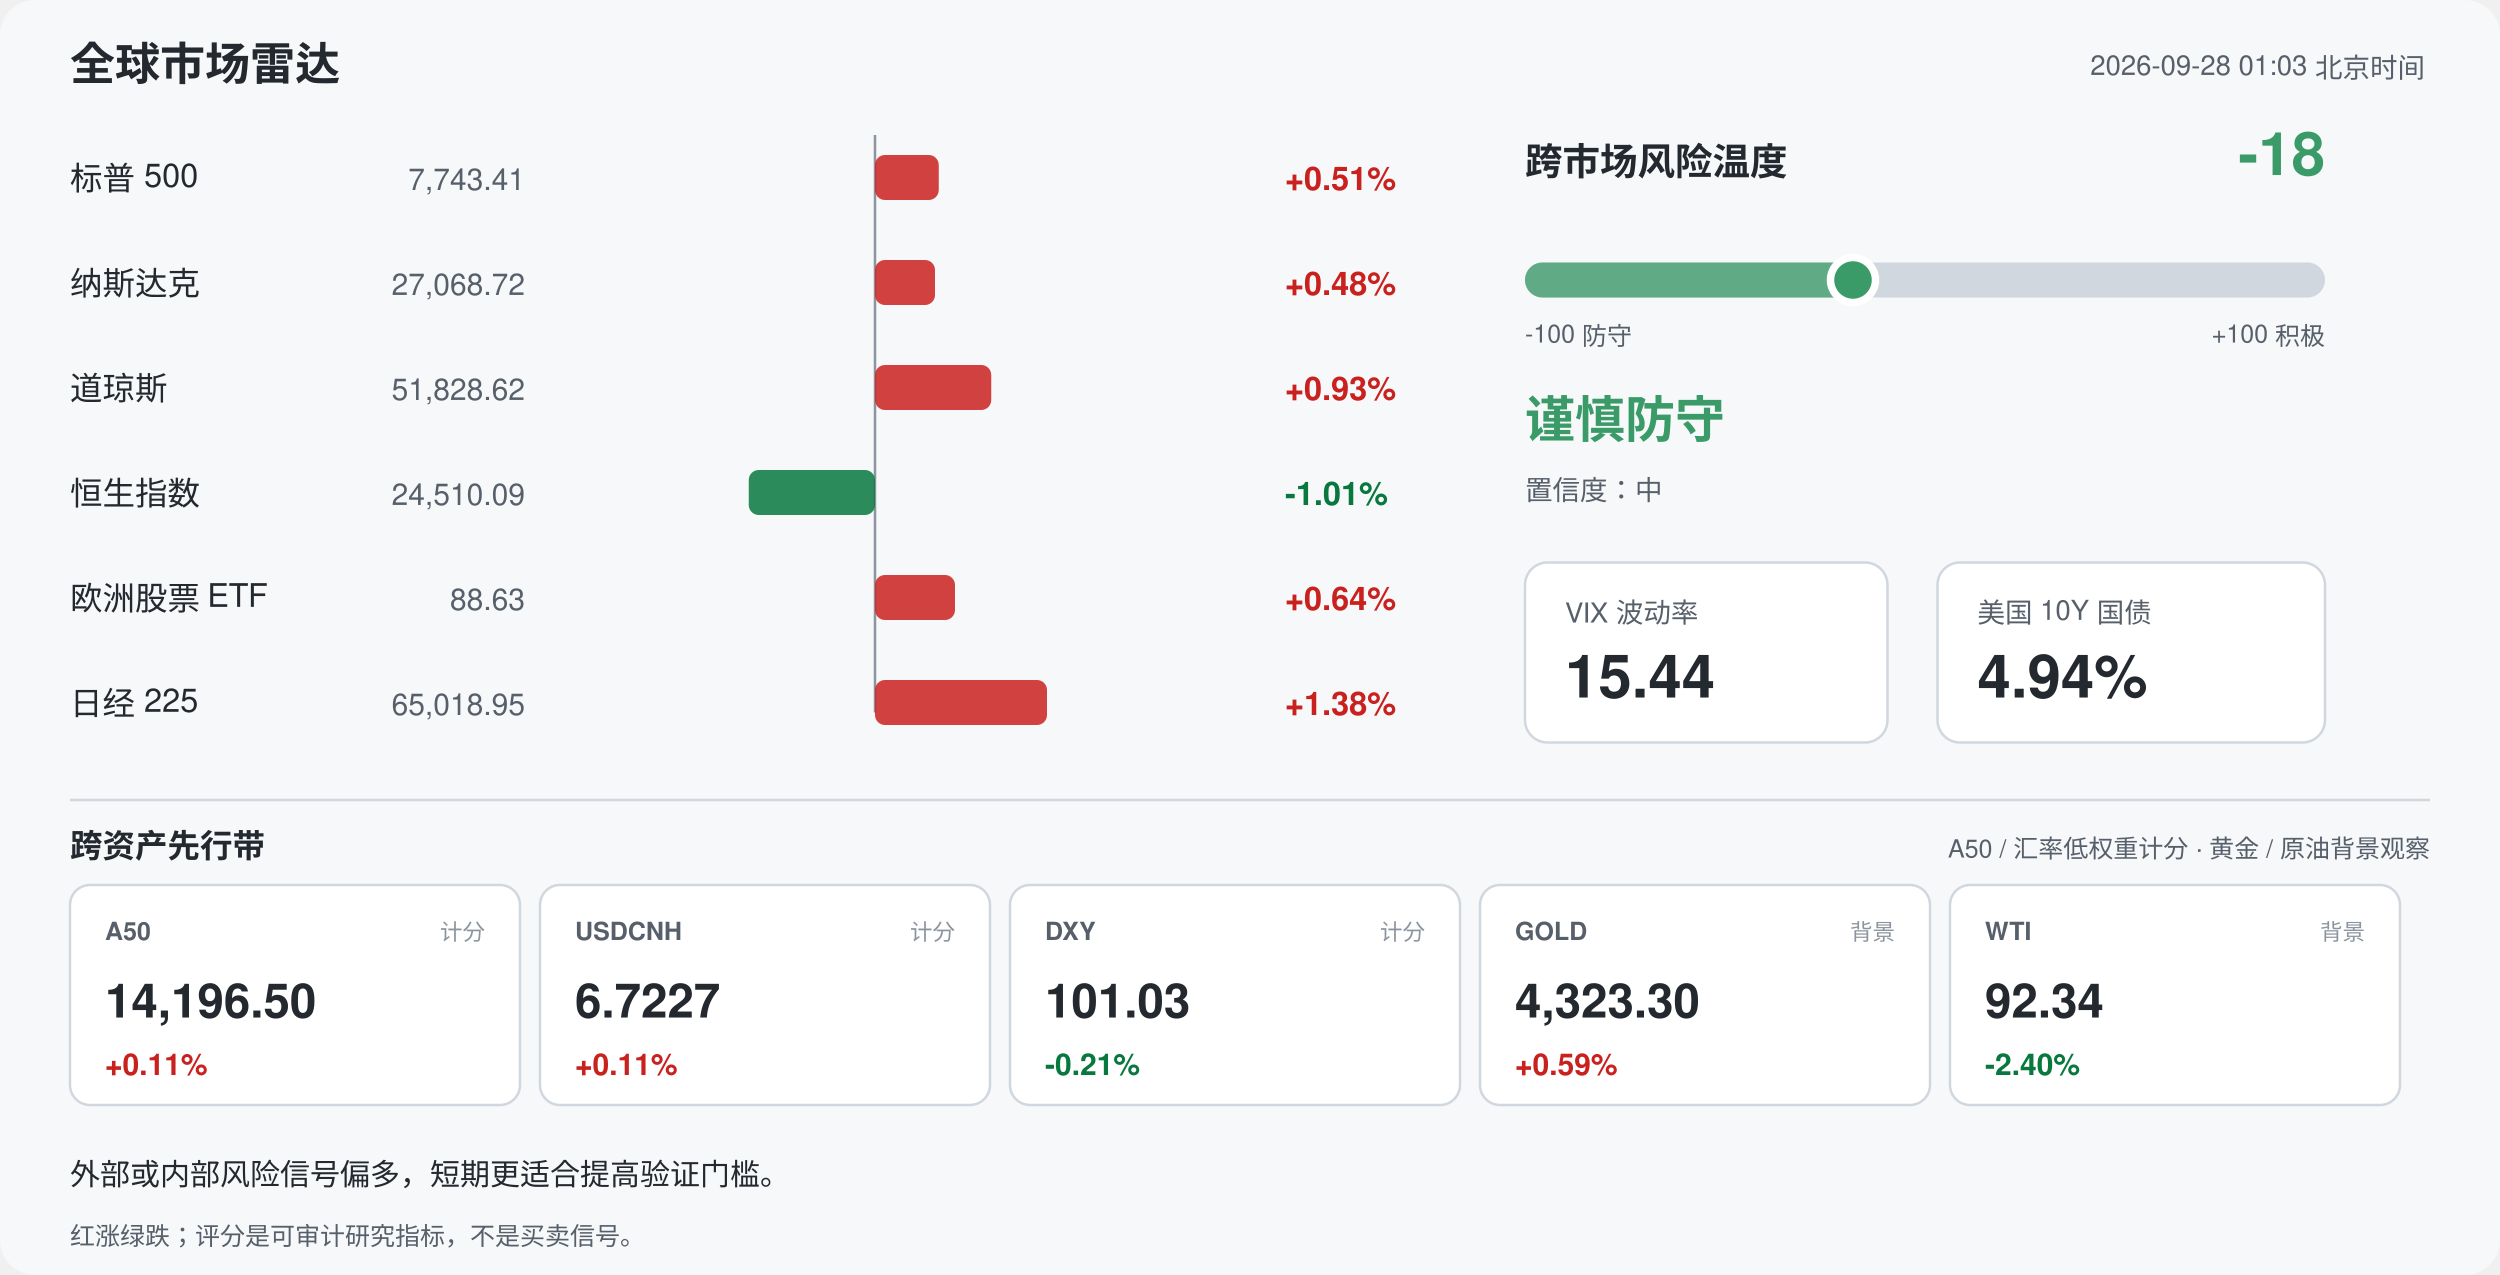
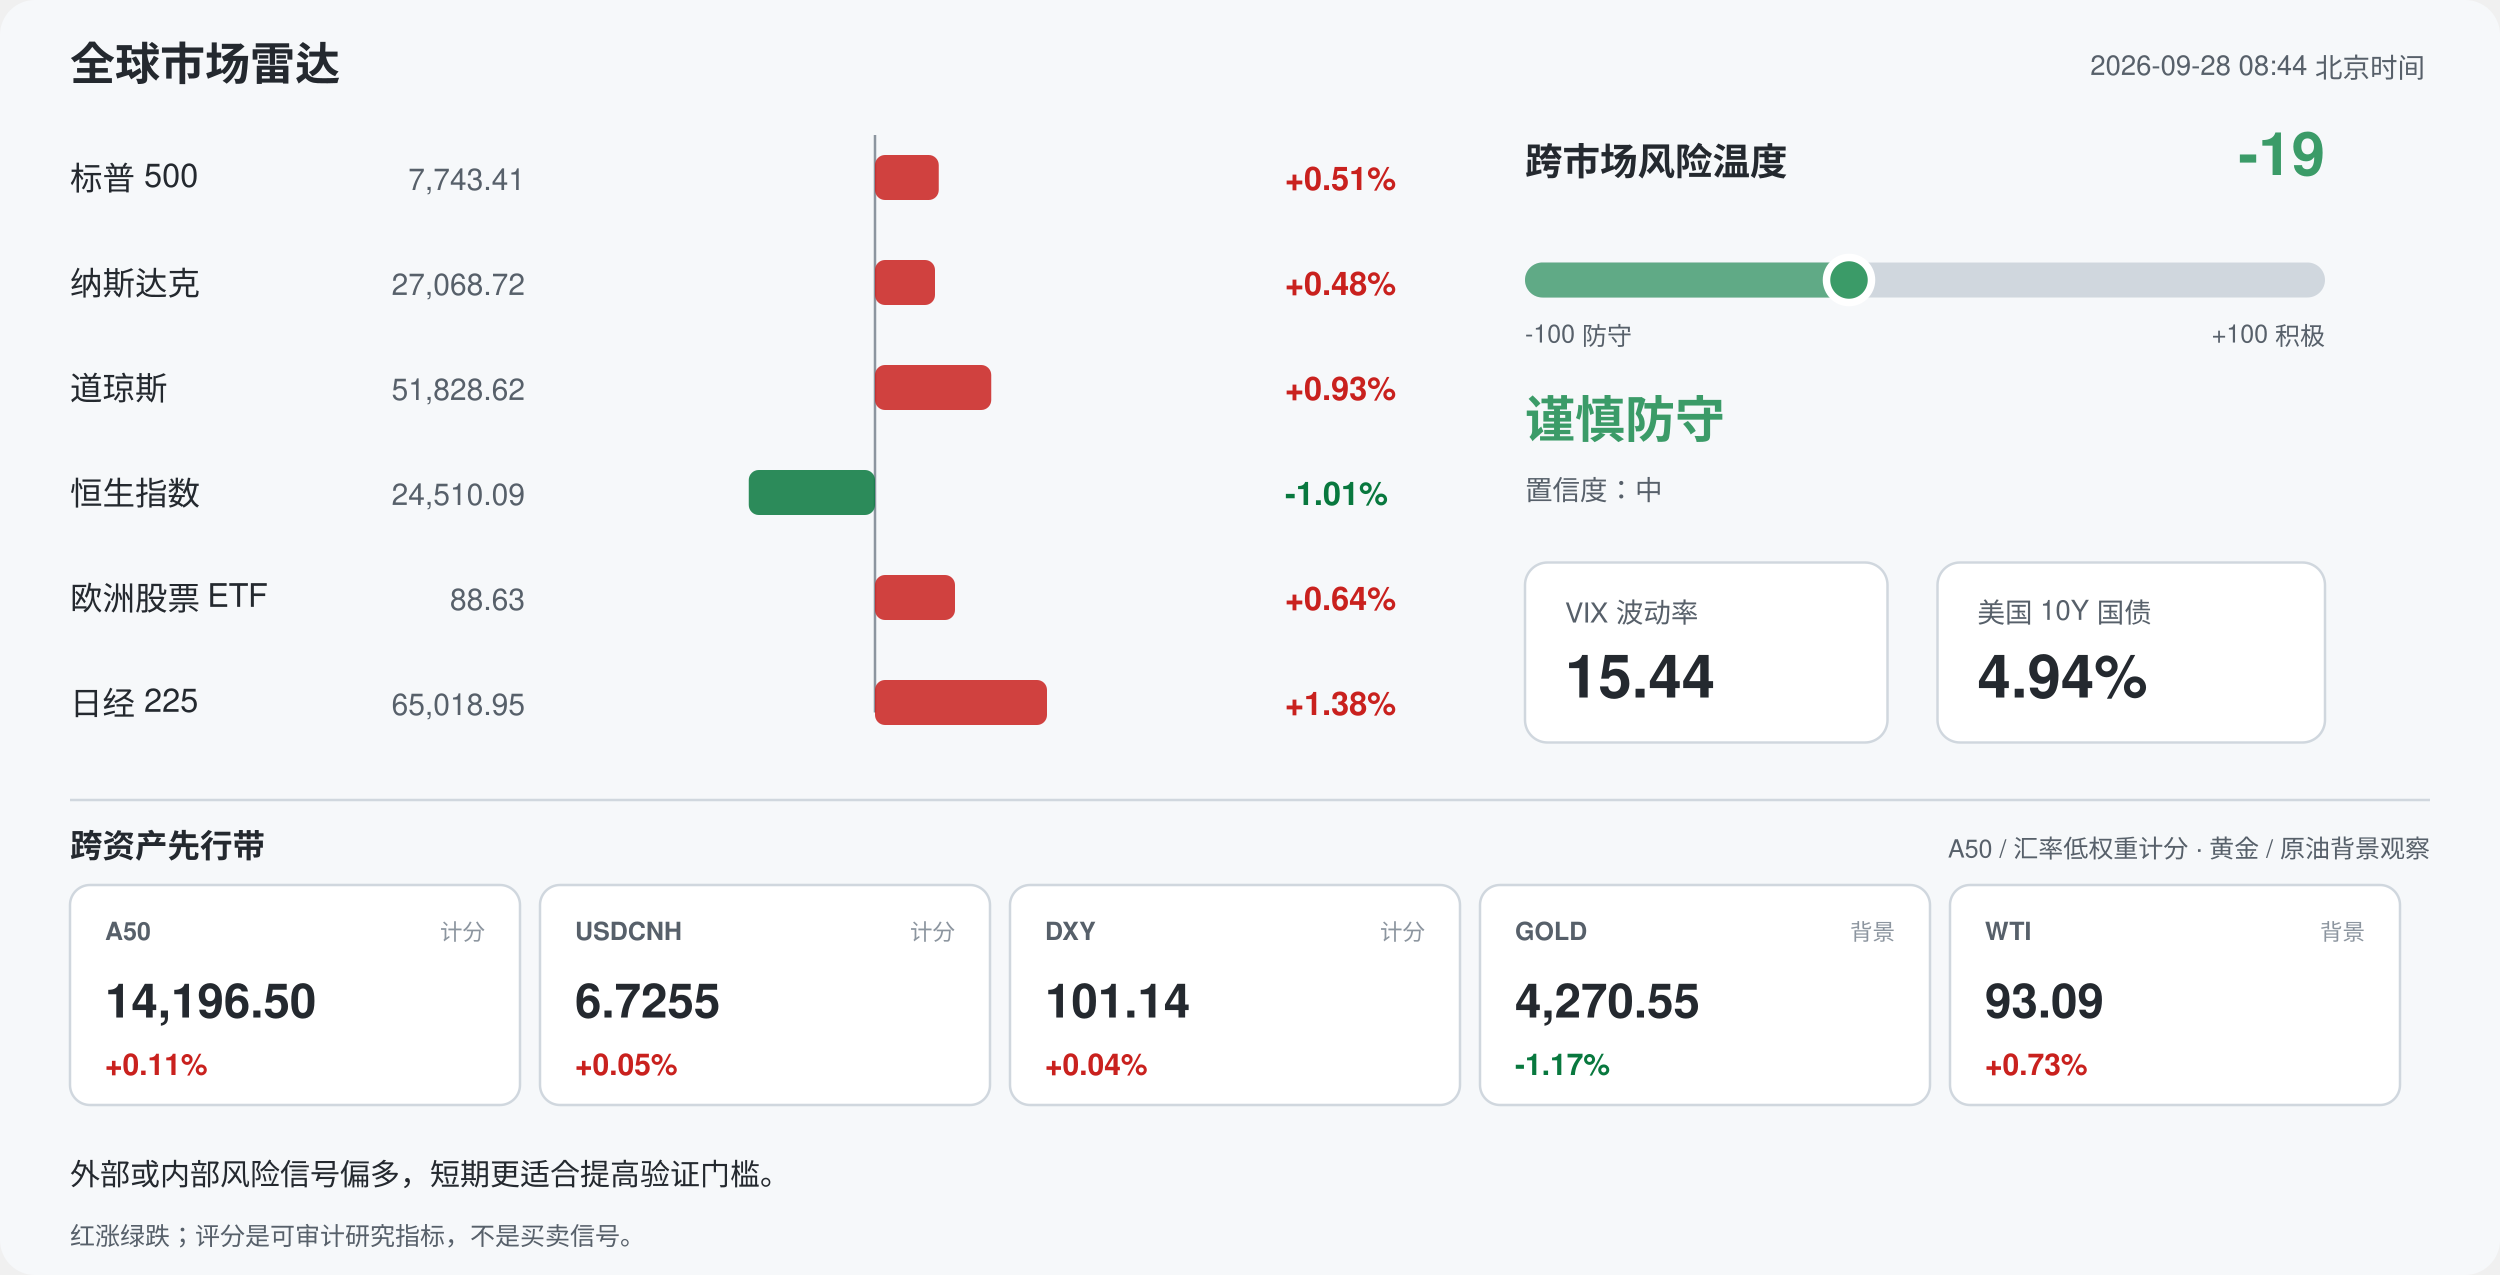
<svg xmlns="http://www.w3.org/2000/svg" width="1000" height="510" viewBox="0 0 1000 510" font-family="-apple-system,Segoe UI,Helvetica,Arial,sans-serif">
  <rect width="1000" height="510" rx="14" fill="#f6f8fa" />
  <text x="28" y="32" font-size="18" font-weight="700" fill="#24292f">全球市场雷达</text>
-   <text x="970" y="30" font-size="11" fill="#57606a" text-anchor="end">2026-09-28 01:03 北京时间</text>
+   <text x="970" y="30" font-size="11" fill="#57606a" text-anchor="end">2026-09-28 08:44 北京时间</text>
  <line x1="350" y1="54" x2="350" y2="285" stroke="#8c959f" stroke-width="1" />
  <text x="28" y="76" font-size="13" fill="#24292f">标普 500</text>
  <text x="210" y="76" font-size="12" fill="#57606a" text-anchor="end">7,743.41</text>
  <rect x="350.0" y="62" width="25.5" height="18" rx="4" fill="#c9211e" opacity="0.85" />
  <text x="514" y="76" font-size="13" font-weight="600" fill="#c9211e">+0.51%</text>
  <text x="28" y="118" font-size="13" fill="#24292f">纳斯达克</text>
  <text x="210" y="118" font-size="12" fill="#57606a" text-anchor="end">27,068.72</text>
  <rect x="350.0" y="104" width="24.0" height="18" rx="4" fill="#c9211e" opacity="0.85" />
  <text x="514" y="118" font-size="13" font-weight="600" fill="#c9211e">+0.48%</text>
  <text x="28" y="160" font-size="13" fill="#24292f">道琼斯</text>
  <text x="210" y="160" font-size="12" fill="#57606a" text-anchor="end">51,828.62</text>
  <rect x="350.0" y="146" width="46.5" height="18" rx="4" fill="#c9211e" opacity="0.85" />
  <text x="514" y="160" font-size="13" font-weight="600" fill="#c9211e">+0.93%</text>
  <text x="28" y="202" font-size="13" fill="#24292f">恒生指数</text>
  <text x="210" y="202" font-size="12" fill="#57606a" text-anchor="end">24,510.09</text>
  <rect x="299.5" y="188" width="50.5" height="18" rx="4" fill="#08783e" opacity="0.85" />
  <text x="514" y="202" font-size="13" font-weight="600" fill="#08783e">-1.01%</text>
  <text x="28" y="244" font-size="13" fill="#24292f">欧洲股票 ETF</text>
  <text x="210" y="244" font-size="12" fill="#57606a" text-anchor="end">88.63</text>
  <rect x="350.0" y="230" width="32.0" height="18" rx="4" fill="#c9211e" opacity="0.85" />
  <text x="514" y="244" font-size="13" font-weight="600" fill="#c9211e">+0.64%</text>
  <text x="28" y="286" font-size="13" fill="#24292f">日经 225</text>
  <text x="210" y="286" font-size="12" fill="#57606a" text-anchor="end">65,018.95</text>
  <rect x="350.0" y="272" width="68.8" height="18" rx="4" fill="#c9211e" opacity="0.85" />
  <text x="514" y="286" font-size="13" font-weight="600" fill="#c9211e">+1.38%</text>
  <text x="610" y="70" font-size="15" font-weight="700" fill="#24292f">跨市场风险温度</text>
-   <text x="930" y="70" font-size="24" font-weight="700" fill="#3b9b68" text-anchor="end">-18</text>
+   <text x="930" y="70" font-size="24" font-weight="700" fill="#3b9b68" text-anchor="end">-19</text>
  <rect x="610" y="105" width="320" height="14" rx="7" fill="#d0d7de" />
-   <rect x="610" y="105" width="131.2" height="14" rx="7" fill="#3b9b68" opacity="0.75" />
-   <circle cx="741.2" cy="112" r="9" fill="#3b9b68" stroke="#ffffff" stroke-width="3" />
+   <rect x="610" y="105" width="129.6" height="14" rx="7" fill="#3b9b68" opacity="0.75" />
+   <circle cx="739.6" cy="112" r="9" fill="#3b9b68" stroke="#ffffff" stroke-width="3" />
  <text x="610" y="137" font-size="10" fill="#57606a">-100 防守</text>
  <text x="930" y="137" font-size="10" fill="#57606a" text-anchor="end">+100 积极</text>
  <text x="610" y="175" font-size="20" font-weight="700" fill="#3b9b68">谨慎防守</text>
  <text x="610" y="200" font-size="11" fill="#57606a">置信度：中</text>
  <rect x="610" y="225" width="145" height="72" rx="9" fill="#ffffff" stroke="#d0d7de" />
  <text x="626" y="249" font-size="11" fill="#57606a">VIX 波动率</text>
  <text x="626" y="279" font-size="24" font-weight="700" fill="#24292f">15.44</text>
  <rect x="775" y="225" width="155" height="72" rx="9" fill="#ffffff" stroke="#d0d7de" />
  <text x="791" y="249" font-size="11" fill="#57606a">美国 10Y 国债</text>
  <text x="791" y="279" font-size="24" font-weight="700" fill="#24292f">4.94%</text>
  <line x1="28" y1="320" x2="972" y2="320" stroke="#d0d7de" />
  <text x="28" y="343" font-size="13" font-weight="700" fill="#24292f">跨资产先行带</text>
  <text x="972" y="343" font-size="10" fill="#57606a" text-anchor="end">A50 / 汇率低权重计分 · 黄金 / 原油背景观察</text>
  <rect x="28" y="354" width="180" height="88" rx="8" fill="#ffffff" stroke="#d0d7de" />
  <text x="42" y="376" font-size="10" font-weight="700" fill="#57606a">A50</text>
  <text x="194" y="376" font-size="9" fill="#8c959f" text-anchor="end">计分</text>
  <text x="42" y="407" font-size="19" font-weight="700" fill="#24292f">14,196.50</text>
  <text x="42" y="430" font-size="12" font-weight="700" fill="#c9211e">+0.11%</text>
  <rect x="216" y="354" width="180" height="88" rx="8" fill="#ffffff" stroke="#d0d7de" />
  <text x="230" y="376" font-size="10" font-weight="700" fill="#57606a">USDCNH</text>
  <text x="382" y="376" font-size="9" fill="#8c959f" text-anchor="end">计分</text>
-   <text x="230" y="407" font-size="19" font-weight="700" fill="#24292f">6.7227</text>
-   <text x="230" y="430" font-size="12" font-weight="700" fill="#c9211e">+0.11%</text>
+   <text x="230" y="407" font-size="19" font-weight="700" fill="#24292f">6.7255</text>
+   <text x="230" y="430" font-size="12" font-weight="700" fill="#c9211e">+0.05%</text>
  <rect x="404" y="354" width="180" height="88" rx="8" fill="#ffffff" stroke="#d0d7de" />
  <text x="418" y="376" font-size="10" font-weight="700" fill="#57606a">DXY</text>
  <text x="570" y="376" font-size="9" fill="#8c959f" text-anchor="end">计分</text>
-   <text x="418" y="407" font-size="19" font-weight="700" fill="#24292f">101.03</text>
-   <text x="418" y="430" font-size="12" font-weight="700" fill="#08783e">-0.21%</text>
+   <text x="418" y="407" font-size="19" font-weight="700" fill="#24292f">101.14</text>
+   <text x="418" y="430" font-size="12" font-weight="700" fill="#c9211e">+0.04%</text>
  <rect x="592" y="354" width="180" height="88" rx="8" fill="#ffffff" stroke="#d0d7de" />
  <text x="606" y="376" font-size="10" font-weight="700" fill="#57606a">GOLD</text>
  <text x="758" y="376" font-size="9" fill="#8c959f" text-anchor="end">背景</text>
-   <text x="606" y="407" font-size="19" font-weight="700" fill="#24292f">4,323.30</text>
-   <text x="606" y="430" font-size="12" font-weight="700" fill="#c9211e">+0.59%</text>
+   <text x="606" y="407" font-size="19" font-weight="700" fill="#24292f">4,270.55</text>
+   <text x="606" y="430" font-size="12" font-weight="700" fill="#08783e">-1.17%</text>
  <rect x="780" y="354" width="180" height="88" rx="8" fill="#ffffff" stroke="#d0d7de" />
  <text x="794" y="376" font-size="10" font-weight="700" fill="#57606a">WTI</text>
  <text x="946" y="376" font-size="9" fill="#8c959f" text-anchor="end">背景</text>
-   <text x="794" y="407" font-size="19" font-weight="700" fill="#24292f">92.34</text>
-   <text x="794" y="430" font-size="12" font-weight="700" fill="#08783e">-2.40%</text>
+   <text x="794" y="407" font-size="19" font-weight="700" fill="#24292f">93.09</text>
+   <text x="794" y="430" font-size="12" font-weight="700" fill="#c9211e">+0.73%</text>
  <text x="28" y="474" font-size="12" fill="#24292f">外部或内部风险信号偏多，短期更适合提高验证门槛。</text>
  <text x="28" y="498" font-size="10" fill="#57606a">红涨绿跌；评分是可审计研究指标，不是买卖信号。</text>
</svg>
